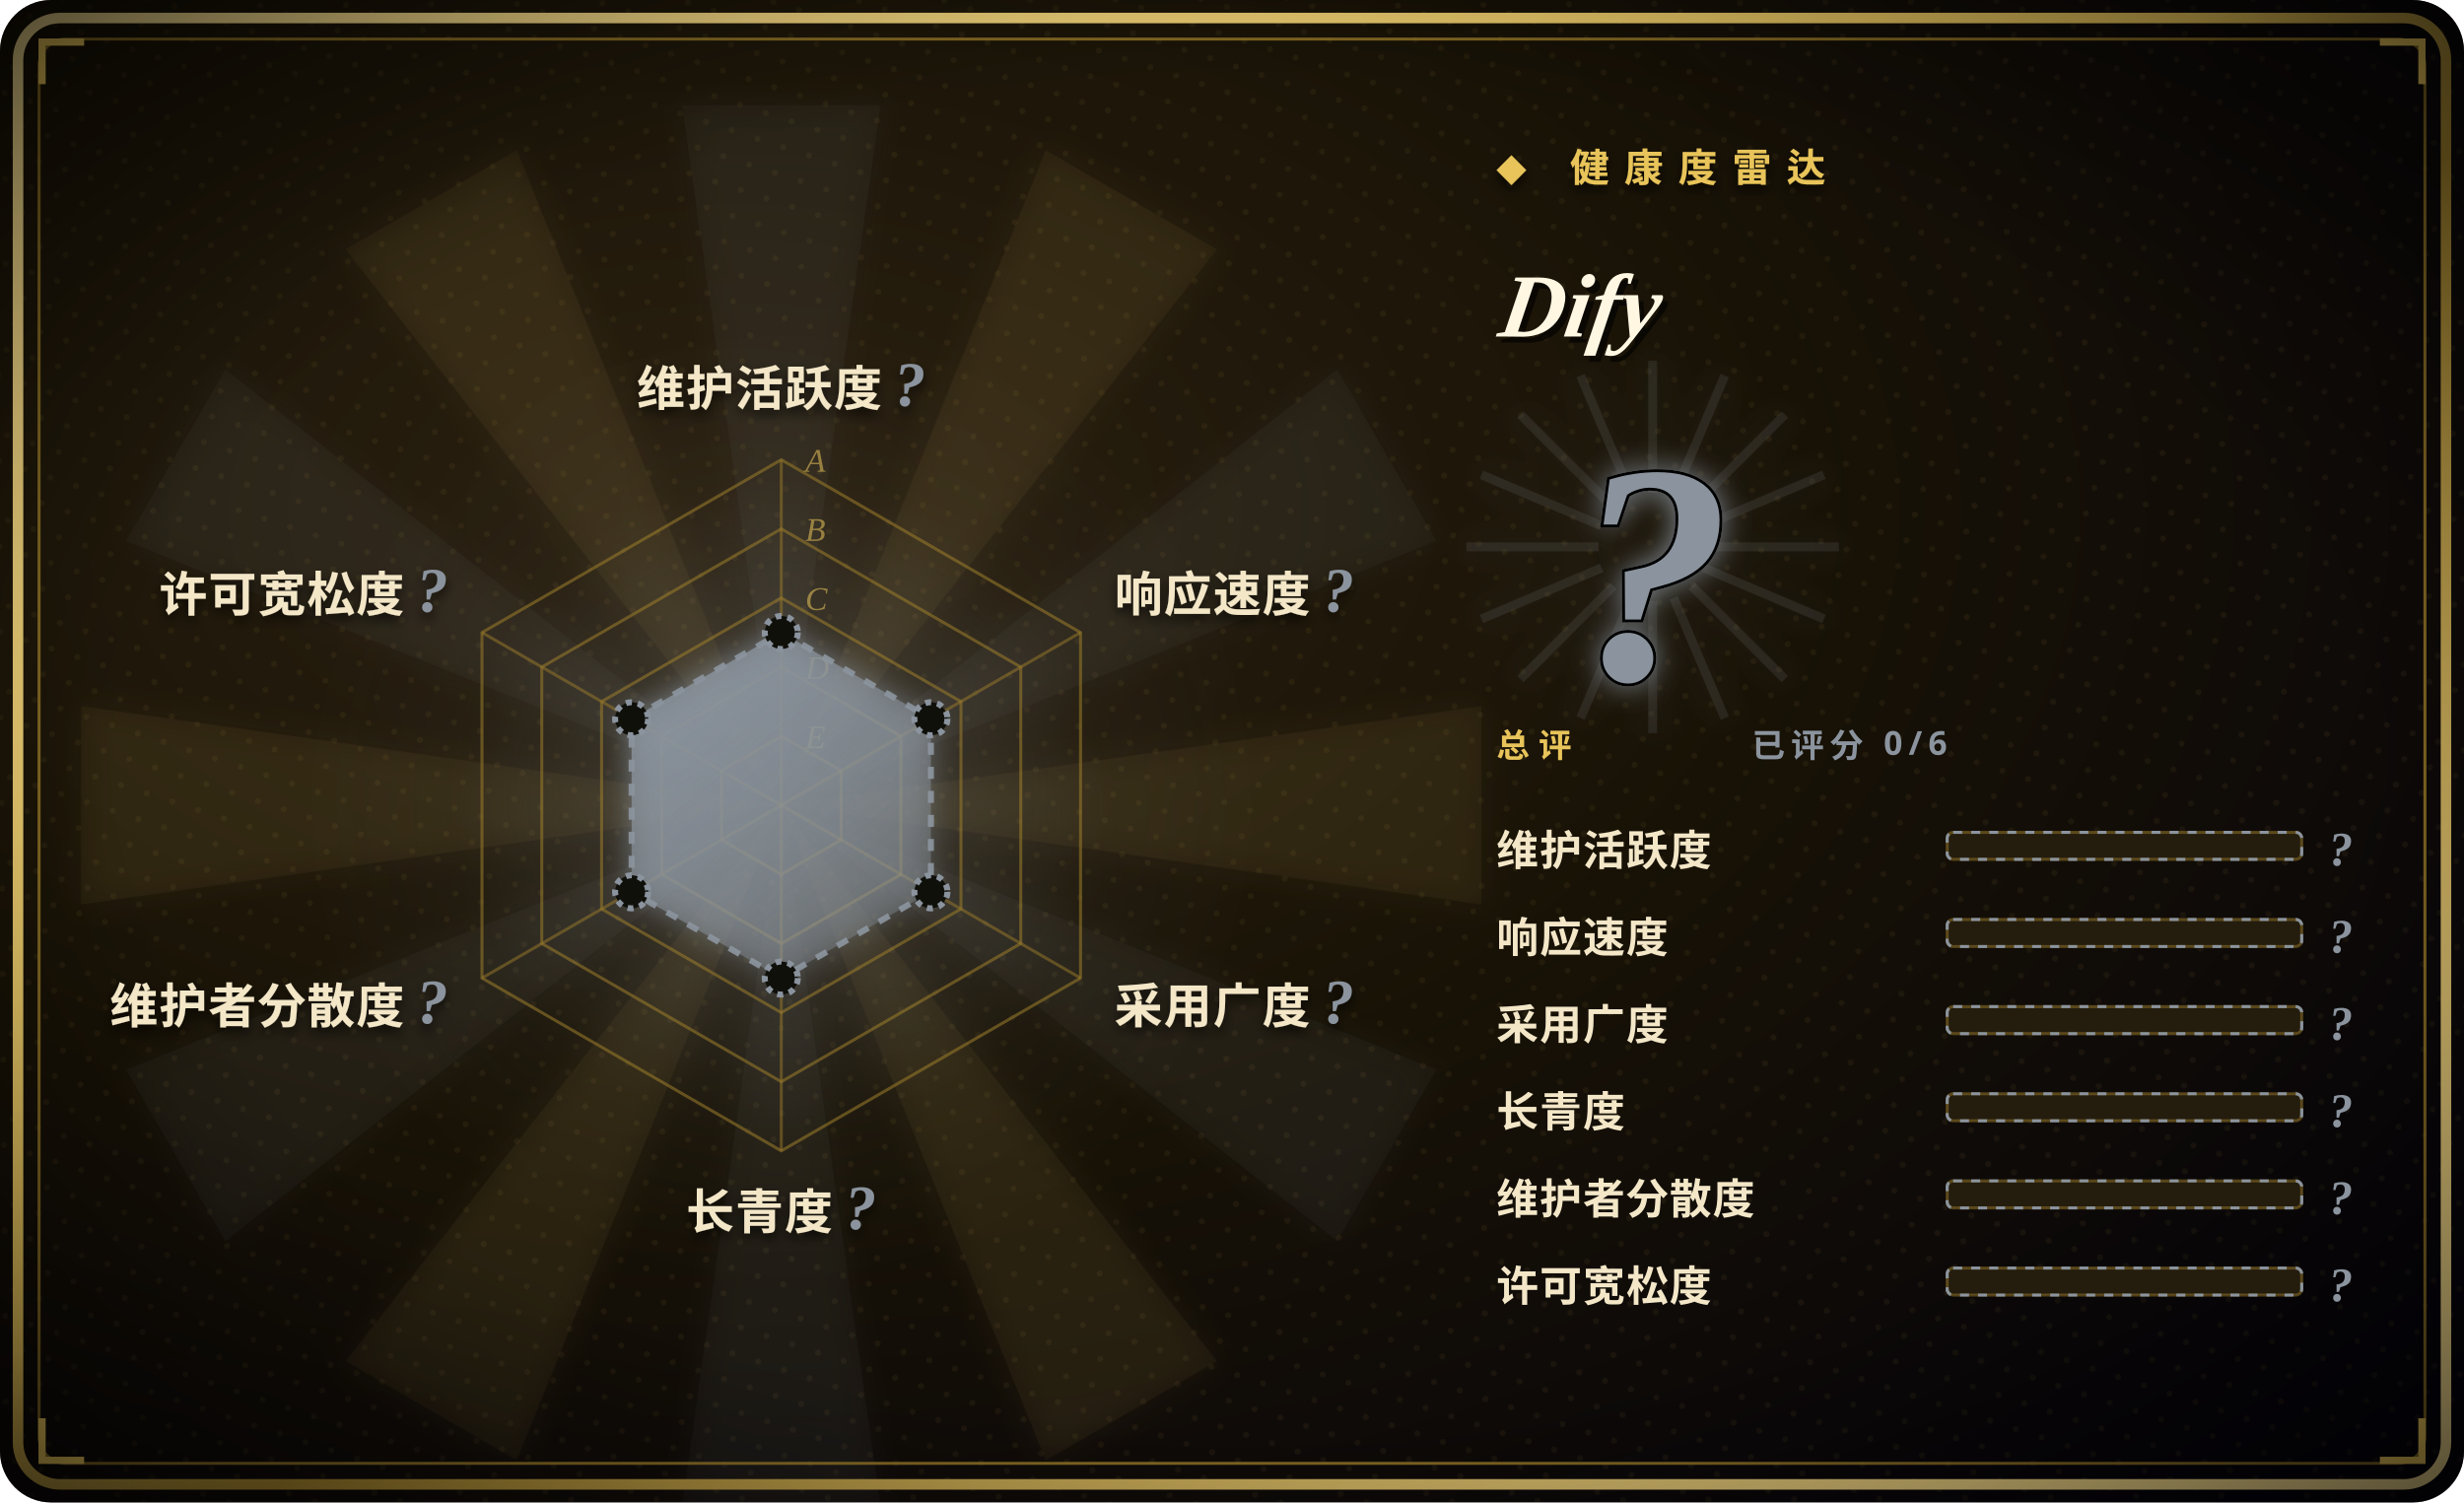
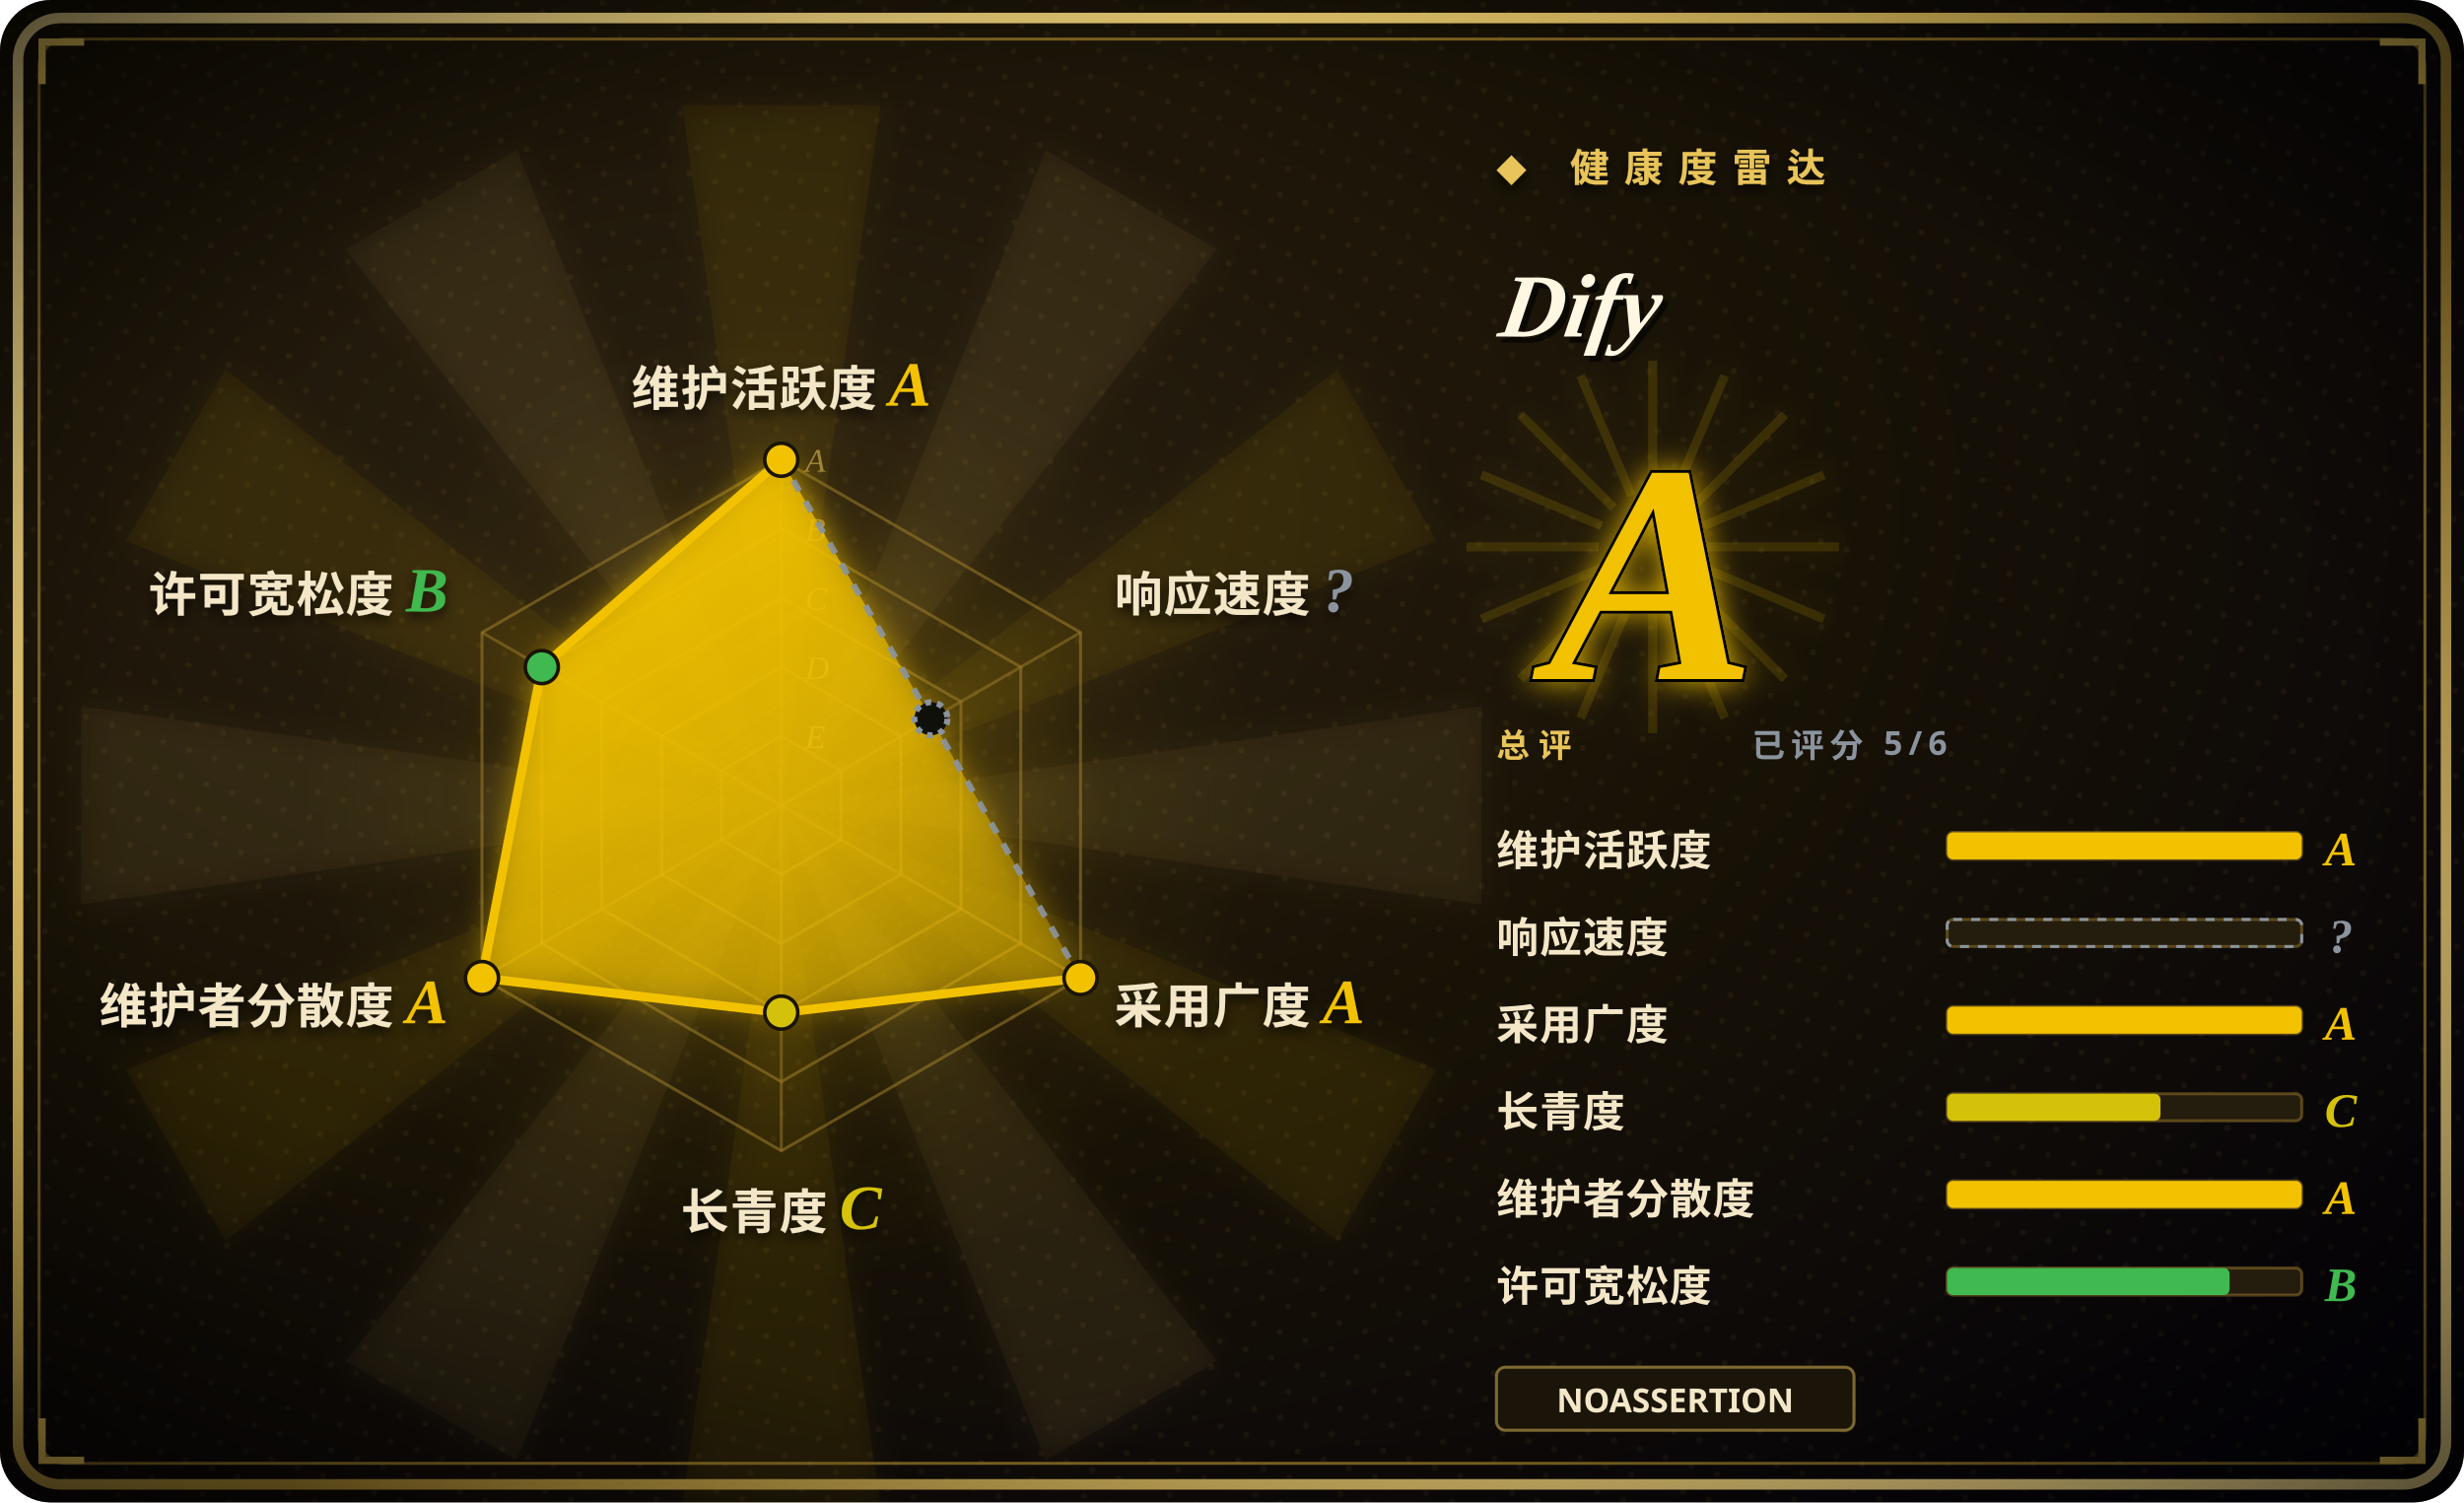
<svg xmlns="http://www.w3.org/2000/svg" width="820" height="500" viewBox="0 0 820 500">
  <defs>
    <radialGradient id="bg" cx="30%" cy="34%" r="90%">
      <stop offset="0%" stop-color="#2a2010" />
      <stop offset="48%" stop-color="#181206" />
      <stop offset="100%" stop-color="#05030a" />
    </radialGradient>
    <radialGradient id="vig" cx="50%" cy="50%" r="72%">
      <stop offset="62%" stop-color="#000000" stop-opacity="0" />
      <stop offset="100%" stop-color="#000000" stop-opacity="0.72" />
    </radialGradient>
    <linearGradient id="frame" x1="0" y1="0" x2="1" y2="1">
      <stop offset="0%" stop-color="#f6dd92" />
      <stop offset="45%" stop-color="#E8C45A" />
      <stop offset="55%" stop-color="#9c7d2a" />
      <stop offset="100%" stop-color="#f6dd92" />
    </linearGradient>
    <linearGradient id="poly" x1="0" y1="0" x2="0.7" y2="1">
-       <stop offset="0%" stop-color="#8B949E" stop-opacity="0.92" />
-       <stop offset="100%" stop-color="#8B949E" stop-opacity="0.34" />
+       <stop offset="0%" stop-color="#F2C200" stop-opacity="0.92" />
+       <stop offset="100%" stop-color="#F2C200" stop-opacity="0.34" />
    </linearGradient>
    <radialGradient id="halo" cx="50%" cy="50%" r="50%">
-       <stop offset="0%" stop-color="#8B949E" stop-opacity="0.34" />
-       <stop offset="68%" stop-color="#8B949E" stop-opacity="0.04" />
-       <stop offset="100%" stop-color="#8B949E" stop-opacity="0" />
+       <stop offset="0%" stop-color="#F2C200" stop-opacity="0.34" />
+       <stop offset="68%" stop-color="#F2C200" stop-opacity="0.04" />
+       <stop offset="100%" stop-color="#F2C200" stop-opacity="0" />
    </radialGradient>
    <filter id="glow" x="-60%" y="-60%" width="220%" height="220%">
      <feGaussianBlur stdDeviation="5" result="b" />
      <feMerge>
        <feMergeNode in="b" />
        <feMergeNode in="SourceGraphic" />
      </feMerge>
    </filter>
    <filter id="soft" x="-30%" y="-30%" width="160%" height="160%">
      <feDropShadow dx="0" dy="2" stdDeviation="2" flood-color="#000" flood-opacity="0.7" />
    </filter>
    <pattern id="halftone" width="9" height="9" patternUnits="userSpaceOnUse" patternTransform="rotate(18)">
      <circle cx="2" cy="2" r="1" fill="#E8C45A" fill-opacity="0.06" />
    </pattern>
  </defs>
  <rect width="820" height="500" rx="17" fill="url(#bg)" />
  <rect width="820" height="500" rx="17" fill="url(#halftone)" />
  <g opacity="0.5" filter="url(#glow)">
    <path d="M260,268 L493,235 L493,301 Z" fill="#E8C45A" fill-opacity="0.10" />
-     <path d="M260,268 L478,356 L445,413 Z" fill="#8B949E" fill-opacity="0.10" />
+     <path d="M260,268 L478,356 L445,413 Z" fill="#F2C200" fill-opacity="0.10" />
    <path d="M260,268 L405,453 L348,486 Z" fill="#E8C45A" fill-opacity="0.10" />
-     <path d="M260,268 L293,501 L227,501 Z" fill="#8B949E" fill-opacity="0.10" />
+     <path d="M260,268 L293,501 L227,501 Z" fill="#F2C200" fill-opacity="0.10" />
    <path d="M260,268 L172,486 L115,453 Z" fill="#E8C45A" fill-opacity="0.10" />
-     <path d="M260,268 L75,413 L42,356 Z" fill="#8B949E" fill-opacity="0.10" />
+     <path d="M260,268 L75,413 L42,356 Z" fill="#F2C200" fill-opacity="0.10" />
    <path d="M260,268 L27,301 L27,235 Z" fill="#E8C45A" fill-opacity="0.10" />
-     <path d="M260,268 L42,180 L75,123 Z" fill="#8B949E" fill-opacity="0.10" />
+     <path d="M260,268 L42,180 L75,123 Z" fill="#F2C200" fill-opacity="0.10" />
    <path d="M260,268 L115,83 L172,50 Z" fill="#E8C45A" fill-opacity="0.10" />
-     <path d="M260,268 L227,35 L293,35 Z" fill="#8B949E" fill-opacity="0.10" />
+     <path d="M260,268 L227,35 L293,35 Z" fill="#F2C200" fill-opacity="0.10" />
    <path d="M260,268 L348,50 L405,83 Z" fill="#E8C45A" fill-opacity="0.10" />
-     <path d="M260,268 L445,123 L478,180 Z" fill="#8B949E" fill-opacity="0.10" />
+     <path d="M260,268 L445,123 L478,180 Z" fill="#F2C200" fill-opacity="0.10" />
  </g>
  <circle cx="260" cy="268" r="161" fill="url(#halo)" />
  <rect x="6" y="6" width="808" height="488" rx="14" fill="none" stroke="url(#frame)" stroke-width="3.5" />
  <rect x="13" y="13" width="794" height="474" rx="9" fill="none" stroke="#9c7d2a" stroke-width="1" stroke-opacity="0.8" />
  <path d="M14,28 L14,14 L28,14" fill="none" stroke="#E8C45A" stroke-width="2.4" />
  <path d="M806,28 L806,14 L792,14" fill="none" stroke="#E8C45A" stroke-width="2.4" />
  <path d="M14,472 L14,486 L28,486" fill="none" stroke="#E8C45A" stroke-width="2.4" />
  <path d="M806,472 L806,486 L792,486" fill="none" stroke="#E8C45A" stroke-width="2.4" />
  <rect width="820" height="500" rx="17" fill="url(#vig)" />
  <polygon points="260.0,153.0 359.6,210.5 359.6,325.5 260.0,383.0 160.4,325.5 160.4,210.5" fill="none" stroke="#9c7d2a" stroke-opacity="0.55" stroke-width="1" />
  <polygon points="260.0,176.0 339.7,222.0 339.7,314.0 260.0,360.0 180.3,314.0 180.3,222.0" fill="none" stroke="#9c7d2a" stroke-opacity="0.55" stroke-width="1" />
  <polygon points="260.0,199.0 319.8,233.5 319.8,302.5 260.0,337.0 200.2,302.5 200.2,233.5" fill="none" stroke="#9c7d2a" stroke-opacity="0.55" stroke-width="1" />
  <polygon points="260.0,222.0 299.8,245.0 299.8,291.0 260.0,314.0 220.2,291.0 220.2,245.0" fill="none" stroke="#9c7d2a" stroke-opacity="0.55" stroke-width="1" />
  <polygon points="260.0,245.0 279.9,256.5 279.9,279.5 260.0,291.0 240.1,279.5 240.1,256.5" fill="none" stroke="#9c7d2a" stroke-opacity="0.55" stroke-width="1" />
  <line x1="260" y1="268" x2="260.0" y2="153.0" stroke="#9c7d2a" stroke-opacity="0.5" stroke-width="1" />
  <line x1="260" y1="268" x2="359.6" y2="210.5" stroke="#9c7d2a" stroke-opacity="0.5" stroke-width="1" />
  <line x1="260" y1="268" x2="359.6" y2="325.5" stroke="#9c7d2a" stroke-opacity="0.5" stroke-width="1" />
  <line x1="260" y1="268" x2="260.0" y2="383.0" stroke="#9c7d2a" stroke-opacity="0.5" stroke-width="1" />
  <line x1="260" y1="268" x2="160.4" y2="325.5" stroke="#9c7d2a" stroke-opacity="0.5" stroke-width="1" />
  <line x1="260" y1="268" x2="160.4" y2="210.5" stroke="#9c7d2a" stroke-opacity="0.5" stroke-width="1" />
  <text x="268" y="157.0" font-size="11" font-style="italic" fill="#E8C45A" fill-opacity="0.55" font-family="'Georgia','Times New Roman',serif">A</text>
  <text x="268" y="180.0" font-size="11" font-style="italic" fill="#E8C45A" fill-opacity="0.55" font-family="'Georgia','Times New Roman',serif">B</text>
  <text x="268" y="203.0" font-size="11" font-style="italic" fill="#E8C45A" fill-opacity="0.55" font-family="'Georgia','Times New Roman',serif">C</text>
  <text x="268" y="226.0" font-size="11" font-style="italic" fill="#E8C45A" fill-opacity="0.55" font-family="'Georgia','Times New Roman',serif">D</text>
  <text x="268" y="249.0" font-size="11" font-style="italic" fill="#E8C45A" fill-opacity="0.55" font-family="'Georgia','Times New Roman',serif">E</text>
-   <polygon points="260.0,210.5 309.8,239.2 309.8,296.8 260.0,325.5 210.2,296.8 210.2,239.2" fill="url(#poly)" filter="url(#glow)" />
-   <line x1="260.0" y1="210.5" x2="309.8" y2="239.2" stroke="#8B949E" stroke-width="2" stroke-dasharray="4 4" stroke-opacity="0.92" />
-   <line x1="309.8" y1="239.2" x2="309.8" y2="296.8" stroke="#8B949E" stroke-width="2" stroke-dasharray="4 4" stroke-opacity="0.92" />
-   <line x1="309.8" y1="296.8" x2="260.0" y2="325.5" stroke="#8B949E" stroke-width="2" stroke-dasharray="4 4" stroke-opacity="0.92" />
-   <line x1="260.0" y1="325.5" x2="210.2" y2="296.8" stroke="#8B949E" stroke-width="2" stroke-dasharray="4 4" stroke-opacity="0.92" />
-   <line x1="210.2" y1="296.8" x2="210.2" y2="239.2" stroke="#8B949E" stroke-width="2" stroke-dasharray="4 4" stroke-opacity="0.92" />
-   <line x1="210.2" y1="239.2" x2="260.0" y2="210.5" stroke="#8B949E" stroke-width="2" stroke-dasharray="4 4" stroke-opacity="0.92" />
-   <circle cx="260.0" cy="210.5" r="5.5" fill="#10100b" stroke="#8B949E" stroke-width="2" stroke-dasharray="2 2" />
+   <polygon points="260.0,153.0 309.8,239.2 359.6,325.5 260.0,337.0 160.4,325.5 180.3,222.0" fill="url(#poly)" filter="url(#glow)" />
+   <line x1="260.0" y1="153.0" x2="309.8" y2="239.2" stroke="#8B949E" stroke-width="2" stroke-dasharray="4 4" stroke-opacity="0.92" />
+   <line x1="309.8" y1="239.2" x2="359.6" y2="325.5" stroke="#8B949E" stroke-width="2" stroke-dasharray="4 4" stroke-opacity="0.92" />
+   <line x1="359.6" y1="325.5" x2="260.0" y2="337.0" stroke="#F2C200" stroke-width="3" />
+   <line x1="260.0" y1="337.0" x2="160.4" y2="325.5" stroke="#F2C200" stroke-width="3" />
+   <line x1="160.4" y1="325.5" x2="180.3" y2="222.0" stroke="#F2C200" stroke-width="3" />
+   <line x1="180.3" y1="222.0" x2="260.0" y2="153.0" stroke="#F2C200" stroke-width="3" />
+   <circle cx="260.0" cy="153.0" r="5.5" fill="#F2C200" stroke="#1a1306" stroke-width="1.2" />
  <circle cx="309.8" cy="239.2" r="5.5" fill="#10100b" stroke="#8B949E" stroke-width="2" stroke-dasharray="2 2" />
-   <circle cx="309.8" cy="296.8" r="5.5" fill="#10100b" stroke="#8B949E" stroke-width="2" stroke-dasharray="2 2" />
-   <circle cx="260.0" cy="325.5" r="5.5" fill="#10100b" stroke="#8B949E" stroke-width="2" stroke-dasharray="2 2" />
-   <circle cx="210.2" cy="296.8" r="5.5" fill="#10100b" stroke="#8B949E" stroke-width="2" stroke-dasharray="2 2" />
-   <circle cx="210.2" cy="239.2" r="5.5" fill="#10100b" stroke="#8B949E" stroke-width="2" stroke-dasharray="2 2" />
-   <text x="260.0" y="135.0" font-size="16" font-weight="900" fill="#f3e7c8" text-anchor="middle" font-family="'PingFang SC','Hiragino Sans GB','Heiti SC','Microsoft YaHei',sans-serif" letter-spacing="0.4" filter="url(#soft)">维护活跃度 <tspan fill="#8B949E" font-family="'Georgia','Times New Roman',serif" font-style="italic" font-size="21">?</tspan>
+   <circle cx="359.6" cy="325.5" r="5.5" fill="#F2C200" stroke="#1a1306" stroke-width="1.2" />
+   <circle cx="260.0" cy="337.0" r="5.5" fill="#D4C20A" stroke="#1a1306" stroke-width="1.2" />
+   <circle cx="160.4" cy="325.5" r="5.5" fill="#F2C200" stroke="#1a1306" stroke-width="1.2" />
+   <circle cx="180.3" cy="222.0" r="5.5" fill="#3FB950" stroke="#1a1306" stroke-width="1.2" />
+   <text x="260.0" y="135.0" font-size="16" font-weight="900" fill="#f3e7c8" text-anchor="middle" font-family="'PingFang SC','Hiragino Sans GB','Heiti SC','Microsoft YaHei',sans-serif" letter-spacing="0.4" filter="url(#soft)">维护活跃度 <tspan fill="#F2C200" font-family="'Georgia','Times New Roman',serif" font-style="italic" font-size="21">A</tspan>
  </text>
  <text x="370.9" y="203.5" font-size="16" font-weight="900" fill="#f3e7c8" text-anchor="start" font-family="'PingFang SC','Hiragino Sans GB','Heiti SC','Microsoft YaHei',sans-serif" letter-spacing="0.4" filter="url(#soft)">响应速度 <tspan fill="#8B949E" font-family="'Georgia','Times New Roman',serif" font-style="italic" font-size="21">?</tspan>
  </text>
-   <text x="370.9" y="340.5" font-size="16" font-weight="900" fill="#f3e7c8" text-anchor="start" font-family="'PingFang SC','Hiragino Sans GB','Heiti SC','Microsoft YaHei',sans-serif" letter-spacing="0.4" filter="url(#soft)">采用广度 <tspan fill="#8B949E" font-family="'Georgia','Times New Roman',serif" font-style="italic" font-size="21">?</tspan>
+   <text x="370.9" y="340.5" font-size="16" font-weight="900" fill="#f3e7c8" text-anchor="start" font-family="'PingFang SC','Hiragino Sans GB','Heiti SC','Microsoft YaHei',sans-serif" letter-spacing="0.4" filter="url(#soft)">采用广度 <tspan fill="#F2C200" font-family="'Georgia','Times New Roman',serif" font-style="italic" font-size="21">A</tspan>
  </text>
-   <text x="260.0" y="409.0" font-size="16" font-weight="900" fill="#f3e7c8" text-anchor="middle" font-family="'PingFang SC','Hiragino Sans GB','Heiti SC','Microsoft YaHei',sans-serif" letter-spacing="0.4" filter="url(#soft)">长青度 <tspan fill="#8B949E" font-family="'Georgia','Times New Roman',serif" font-style="italic" font-size="21">?</tspan>
+   <text x="260.0" y="409.0" font-size="16" font-weight="900" fill="#f3e7c8" text-anchor="middle" font-family="'PingFang SC','Hiragino Sans GB','Heiti SC','Microsoft YaHei',sans-serif" letter-spacing="0.4" filter="url(#soft)">长青度 <tspan fill="#D4C20A" font-family="'Georgia','Times New Roman',serif" font-style="italic" font-size="21">C</tspan>
  </text>
-   <text x="149.1" y="340.5" font-size="16" font-weight="900" fill="#f3e7c8" text-anchor="end" font-family="'PingFang SC','Hiragino Sans GB','Heiti SC','Microsoft YaHei',sans-serif" letter-spacing="0.4" filter="url(#soft)">维护者分散度 <tspan fill="#8B949E" font-family="'Georgia','Times New Roman',serif" font-style="italic" font-size="21">?</tspan>
+   <text x="149.1" y="340.5" font-size="16" font-weight="900" fill="#f3e7c8" text-anchor="end" font-family="'PingFang SC','Hiragino Sans GB','Heiti SC','Microsoft YaHei',sans-serif" letter-spacing="0.4" filter="url(#soft)">维护者分散度 <tspan fill="#F2C200" font-family="'Georgia','Times New Roman',serif" font-style="italic" font-size="21">A</tspan>
  </text>
-   <text x="149.1" y="203.5" font-size="16" font-weight="900" fill="#f3e7c8" text-anchor="end" font-family="'PingFang SC','Hiragino Sans GB','Heiti SC','Microsoft YaHei',sans-serif" letter-spacing="0.4" filter="url(#soft)">许可宽松度 <tspan fill="#8B949E" font-family="'Georgia','Times New Roman',serif" font-style="italic" font-size="21">?</tspan>
+   <text x="149.1" y="203.5" font-size="16" font-weight="900" fill="#f3e7c8" text-anchor="end" font-family="'PingFang SC','Hiragino Sans GB','Heiti SC','Microsoft YaHei',sans-serif" letter-spacing="0.4" filter="url(#soft)">许可宽松度 <tspan fill="#3FB950" font-family="'Georgia','Times New Roman',serif" font-style="italic" font-size="21">B</tspan>
  </text>
  <text x="498" y="60" font-size="13" letter-spacing="5" fill="#E8C45A" font-weight="900" font-family="'PingFang SC','Hiragino Sans GB','Heiti SC','Microsoft YaHei',sans-serif" filter="url(#soft)">◆ 健康度雷达</text>
  <g transform="translate(498,112) skewX(-9)">
    <text x="2" y="2" font-size="30" font-weight="900" font-style="italic" fill="#000" fill-opacity="0.6" font-family="'Georgia','Times New Roman',serif">Dify</text>
    <text x="0" y="0" font-size="30" font-weight="900" font-style="italic" fill="#fff7e2" font-family="'Georgia','Times New Roman',serif">Dify</text>
  </g>
  <line x1="498" y1="124" x2="648" y2="124" stroke="url(#frame)" stroke-width="2" />
  <g opacity="0.85" filter="url(#glow)">
-     <line x1="568" y1="182" x2="612" y2="182" stroke="#8B949E" stroke-opacity="0.16" stroke-width="3" />
-     <line x1="567" y1="189" x2="607" y2="206" stroke="#8B949E" stroke-opacity="0.16" stroke-width="3" />
-     <line x1="563" y1="195" x2="594" y2="226" stroke="#8B949E" stroke-opacity="0.16" stroke-width="3" />
-     <line x1="557" y1="199" x2="574" y2="239" stroke="#8B949E" stroke-opacity="0.16" stroke-width="3" />
-     <line x1="550" y1="200" x2="550" y2="244" stroke="#8B949E" stroke-opacity="0.16" stroke-width="3" />
-     <line x1="543" y1="199" x2="526" y2="239" stroke="#8B949E" stroke-opacity="0.16" stroke-width="3" />
-     <line x1="537" y1="195" x2="506" y2="226" stroke="#8B949E" stroke-opacity="0.16" stroke-width="3" />
-     <line x1="533" y1="189" x2="493" y2="206" stroke="#8B949E" stroke-opacity="0.16" stroke-width="3" />
-     <line x1="532" y1="182" x2="488" y2="182" stroke="#8B949E" stroke-opacity="0.16" stroke-width="3" />
-     <line x1="533" y1="175" x2="493" y2="158" stroke="#8B949E" stroke-opacity="0.16" stroke-width="3" />
-     <line x1="537" y1="169" x2="506" y2="138" stroke="#8B949E" stroke-opacity="0.16" stroke-width="3" />
-     <line x1="543" y1="165" x2="526" y2="125" stroke="#8B949E" stroke-opacity="0.16" stroke-width="3" />
-     <line x1="550" y1="164" x2="550" y2="120" stroke="#8B949E" stroke-opacity="0.16" stroke-width="3" />
-     <line x1="557" y1="165" x2="574" y2="125" stroke="#8B949E" stroke-opacity="0.16" stroke-width="3" />
-     <line x1="563" y1="169" x2="594" y2="138" stroke="#8B949E" stroke-opacity="0.16" stroke-width="3" />
-     <line x1="567" y1="175" x2="607" y2="158" stroke="#8B949E" stroke-opacity="0.16" stroke-width="3" />
+     <line x1="568" y1="182" x2="612" y2="182" stroke="#F2C200" stroke-opacity="0.16" stroke-width="3" />
+     <line x1="567" y1="189" x2="607" y2="206" stroke="#F2C200" stroke-opacity="0.16" stroke-width="3" />
+     <line x1="563" y1="195" x2="594" y2="226" stroke="#F2C200" stroke-opacity="0.16" stroke-width="3" />
+     <line x1="557" y1="199" x2="574" y2="239" stroke="#F2C200" stroke-opacity="0.16" stroke-width="3" />
+     <line x1="550" y1="200" x2="550" y2="244" stroke="#F2C200" stroke-opacity="0.16" stroke-width="3" />
+     <line x1="543" y1="199" x2="526" y2="239" stroke="#F2C200" stroke-opacity="0.16" stroke-width="3" />
+     <line x1="537" y1="195" x2="506" y2="226" stroke="#F2C200" stroke-opacity="0.16" stroke-width="3" />
+     <line x1="533" y1="189" x2="493" y2="206" stroke="#F2C200" stroke-opacity="0.16" stroke-width="3" />
+     <line x1="532" y1="182" x2="488" y2="182" stroke="#F2C200" stroke-opacity="0.16" stroke-width="3" />
+     <line x1="533" y1="175" x2="493" y2="158" stroke="#F2C200" stroke-opacity="0.16" stroke-width="3" />
+     <line x1="537" y1="169" x2="506" y2="138" stroke="#F2C200" stroke-opacity="0.16" stroke-width="3" />
+     <line x1="543" y1="165" x2="526" y2="125" stroke="#F2C200" stroke-opacity="0.16" stroke-width="3" />
+     <line x1="550" y1="164" x2="550" y2="120" stroke="#F2C200" stroke-opacity="0.16" stroke-width="3" />
+     <line x1="557" y1="165" x2="574" y2="125" stroke="#F2C200" stroke-opacity="0.16" stroke-width="3" />
+     <line x1="563" y1="169" x2="594" y2="138" stroke="#F2C200" stroke-opacity="0.16" stroke-width="3" />
+     <line x1="567" y1="175" x2="607" y2="158" stroke="#F2C200" stroke-opacity="0.16" stroke-width="3" />
  </g>
-   <text x="550" y="226" font-size="104" font-weight="900" font-style="italic" text-anchor="middle" fill="#8B949E" stroke="#000" stroke-width="2" paint-order="stroke" font-family="'Georgia','Times New Roman',serif" filter="url(#glow)">?</text>
+   <text x="550" y="226" font-size="104" font-weight="900" font-style="italic" text-anchor="middle" fill="#F2C200" stroke="#000" stroke-width="2" paint-order="stroke" font-family="'Georgia','Times New Roman',serif" filter="url(#glow)">A</text>
  <text x="498" y="252" font-size="11" letter-spacing="3" fill="#E8C45A" font-family="'PingFang SC','Hiragino Sans GB','Heiti SC','Microsoft YaHei',sans-serif" font-weight="900">总评</text>
-   <text x="648" y="252" font-size="11" letter-spacing="2" fill="#8B949E" font-family="'PingFang SC','Hiragino Sans GB','Heiti SC','Microsoft YaHei',sans-serif" font-weight="900" text-anchor="end">已评分 0/6</text>
+   <text x="648" y="252" font-size="11" letter-spacing="2" fill="#8B949E" font-family="'PingFang SC','Hiragino Sans GB','Heiti SC','Microsoft YaHei',sans-serif" font-weight="900" text-anchor="end">已评分 5/6</text>
  <text x="498" y="288" font-size="14" font-weight="900" fill="#f3e7c8" font-family="'PingFang SC','Hiragino Sans GB','Heiti SC','Microsoft YaHei',sans-serif" letter-spacing="0.4">维护活跃度</text>
  <rect x="648" y="277" width="118" height="9" rx="2" fill="#241d0e" stroke="#9c7d2a" stroke-opacity="0.5" />
-   <rect x="648" y="277" width="118" height="9" rx="2" fill="none" stroke="#8B949E" stroke-dasharray="3 3" />
-   <text x="779" y="288" font-size="16" font-weight="900" font-style="italic" fill="#8B949E" font-family="'Georgia','Times New Roman',serif" text-anchor="middle">?</text>
+   <rect x="648" y="277" width="118" height="9" rx="2" fill="#F2C200" />
+   <text x="779" y="288" font-size="16" font-weight="900" font-style="italic" fill="#F2C200" font-family="'Georgia','Times New Roman',serif" text-anchor="middle">A</text>
  <text x="498" y="317" font-size="14" font-weight="900" fill="#f3e7c8" font-family="'PingFang SC','Hiragino Sans GB','Heiti SC','Microsoft YaHei',sans-serif" letter-spacing="0.4">响应速度</text>
  <rect x="648" y="306" width="118" height="9" rx="2" fill="#241d0e" stroke="#9c7d2a" stroke-opacity="0.5" />
  <rect x="648" y="306" width="118" height="9" rx="2" fill="none" stroke="#8B949E" stroke-dasharray="3 3" />
  <text x="779" y="317" font-size="16" font-weight="900" font-style="italic" fill="#8B949E" font-family="'Georgia','Times New Roman',serif" text-anchor="middle">?</text>
  <text x="498" y="346" font-size="14" font-weight="900" fill="#f3e7c8" font-family="'PingFang SC','Hiragino Sans GB','Heiti SC','Microsoft YaHei',sans-serif" letter-spacing="0.4">采用广度</text>
  <rect x="648" y="335" width="118" height="9" rx="2" fill="#241d0e" stroke="#9c7d2a" stroke-opacity="0.5" />
-   <rect x="648" y="335" width="118" height="9" rx="2" fill="none" stroke="#8B949E" stroke-dasharray="3 3" />
-   <text x="779" y="346" font-size="16" font-weight="900" font-style="italic" fill="#8B949E" font-family="'Georgia','Times New Roman',serif" text-anchor="middle">?</text>
+   <rect x="648" y="335" width="118" height="9" rx="2" fill="#F2C200" />
+   <text x="779" y="346" font-size="16" font-weight="900" font-style="italic" fill="#F2C200" font-family="'Georgia','Times New Roman',serif" text-anchor="middle">A</text>
  <text x="498" y="375" font-size="14" font-weight="900" fill="#f3e7c8" font-family="'PingFang SC','Hiragino Sans GB','Heiti SC','Microsoft YaHei',sans-serif" letter-spacing="0.4">长青度</text>
  <rect x="648" y="364" width="118" height="9" rx="2" fill="#241d0e" stroke="#9c7d2a" stroke-opacity="0.5" />
-   <rect x="648" y="364" width="118" height="9" rx="2" fill="none" stroke="#8B949E" stroke-dasharray="3 3" />
-   <text x="779" y="375" font-size="16" font-weight="900" font-style="italic" fill="#8B949E" font-family="'Georgia','Times New Roman',serif" text-anchor="middle">?</text>
+   <rect x="648" y="364" width="71" height="9" rx="2" fill="#D4C20A" />
+   <text x="779" y="375" font-size="16" font-weight="900" font-style="italic" fill="#D4C20A" font-family="'Georgia','Times New Roman',serif" text-anchor="middle">C</text>
  <text x="498" y="404" font-size="14" font-weight="900" fill="#f3e7c8" font-family="'PingFang SC','Hiragino Sans GB','Heiti SC','Microsoft YaHei',sans-serif" letter-spacing="0.4">维护者分散度</text>
  <rect x="648" y="393" width="118" height="9" rx="2" fill="#241d0e" stroke="#9c7d2a" stroke-opacity="0.5" />
-   <rect x="648" y="393" width="118" height="9" rx="2" fill="none" stroke="#8B949E" stroke-dasharray="3 3" />
-   <text x="779" y="404" font-size="16" font-weight="900" font-style="italic" fill="#8B949E" font-family="'Georgia','Times New Roman',serif" text-anchor="middle">?</text>
+   <rect x="648" y="393" width="118" height="9" rx="2" fill="#F2C200" />
+   <text x="779" y="404" font-size="16" font-weight="900" font-style="italic" fill="#F2C200" font-family="'Georgia','Times New Roman',serif" text-anchor="middle">A</text>
  <text x="498" y="433" font-size="14" font-weight="900" fill="#f3e7c8" font-family="'PingFang SC','Hiragino Sans GB','Heiti SC','Microsoft YaHei',sans-serif" letter-spacing="0.4">许可宽松度</text>
  <rect x="648" y="422" width="118" height="9" rx="2" fill="#241d0e" stroke="#9c7d2a" stroke-opacity="0.5" />
-   <rect x="648" y="422" width="118" height="9" rx="2" fill="none" stroke="#8B949E" stroke-dasharray="3 3" />
-   <text x="779" y="433" font-size="16" font-weight="900" font-style="italic" fill="#8B949E" font-family="'Georgia','Times New Roman',serif" text-anchor="middle">?</text>
+   <rect x="648" y="422" width="94" height="9" rx="2" fill="#3FB950" />
+   <text x="779" y="433" font-size="16" font-weight="900" font-style="italic" fill="#3FB950" font-family="'Georgia','Times New Roman',serif" text-anchor="middle">B</text>
+   <rect x="498" y="455" width="119" height="21" rx="3" fill="#1b1408" stroke="#E8C45A" stroke-opacity="0.5" />
+   <text x="557.5" y="470" font-size="11" font-weight="700" fill="#f3e7c8" text-anchor="middle" font-family="'PingFang SC','Hiragino Sans GB','Heiti SC','Microsoft YaHei',sans-serif">NOASSERTION</text>
</svg>
